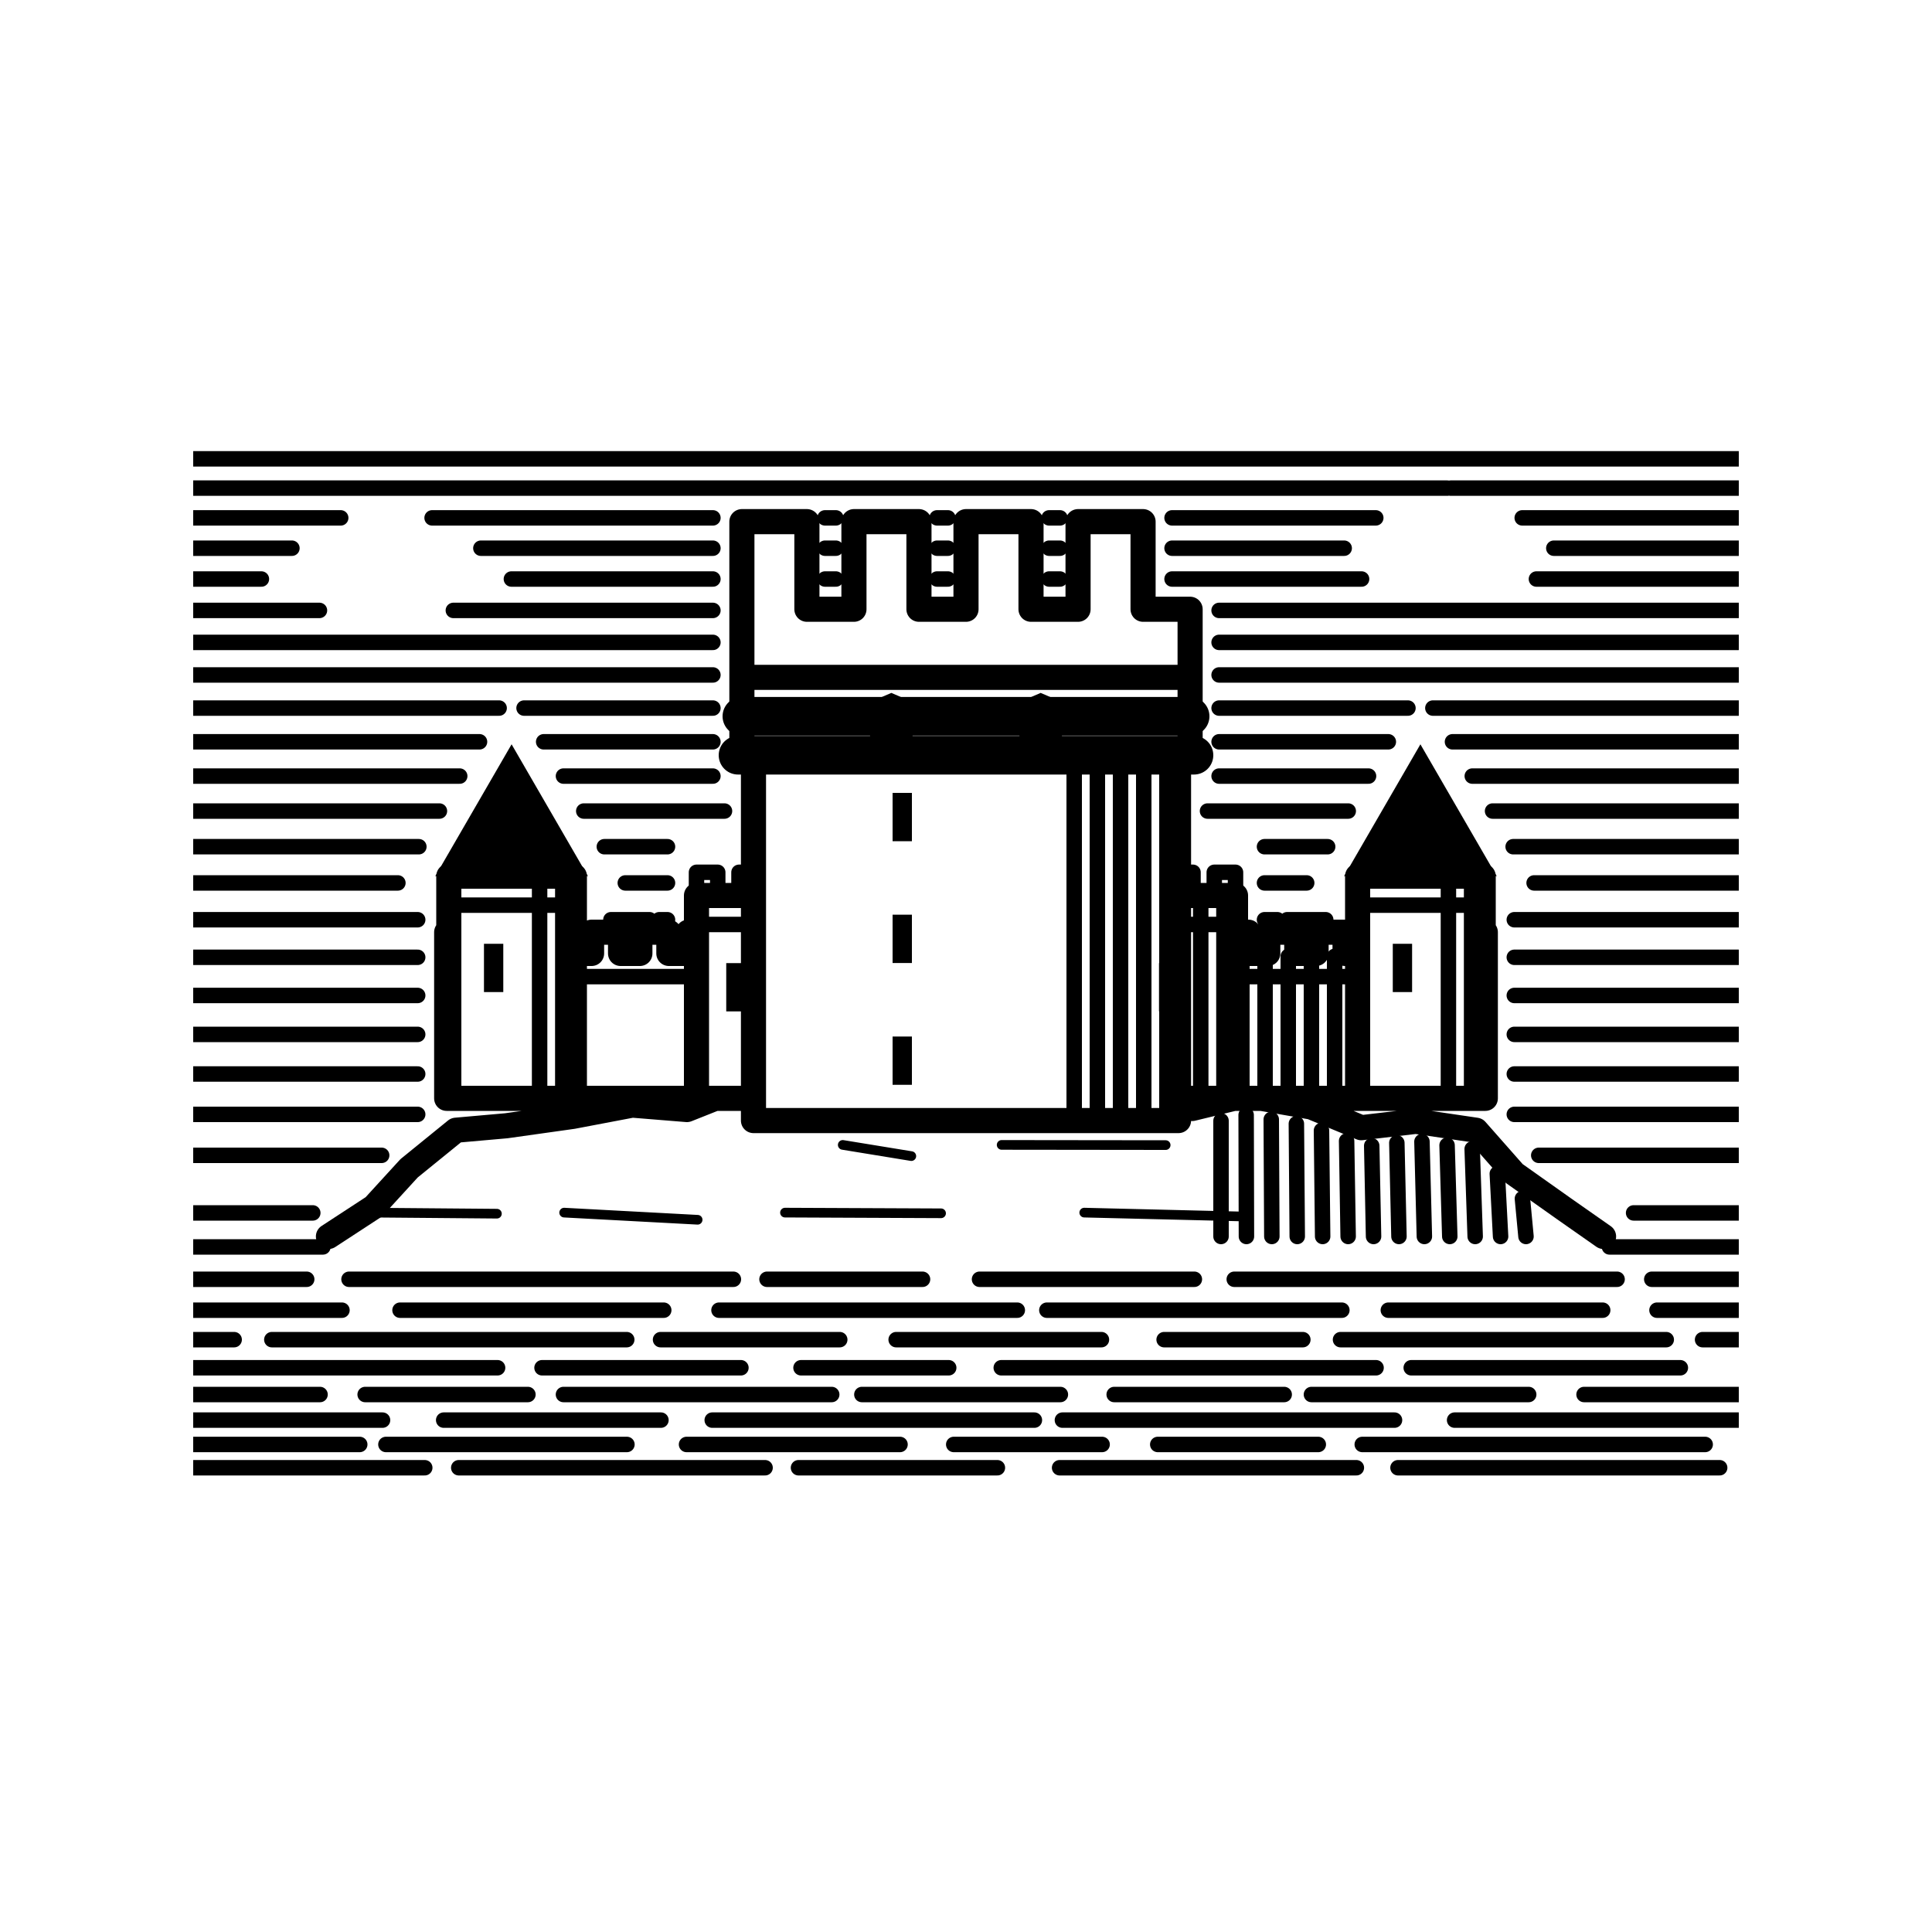
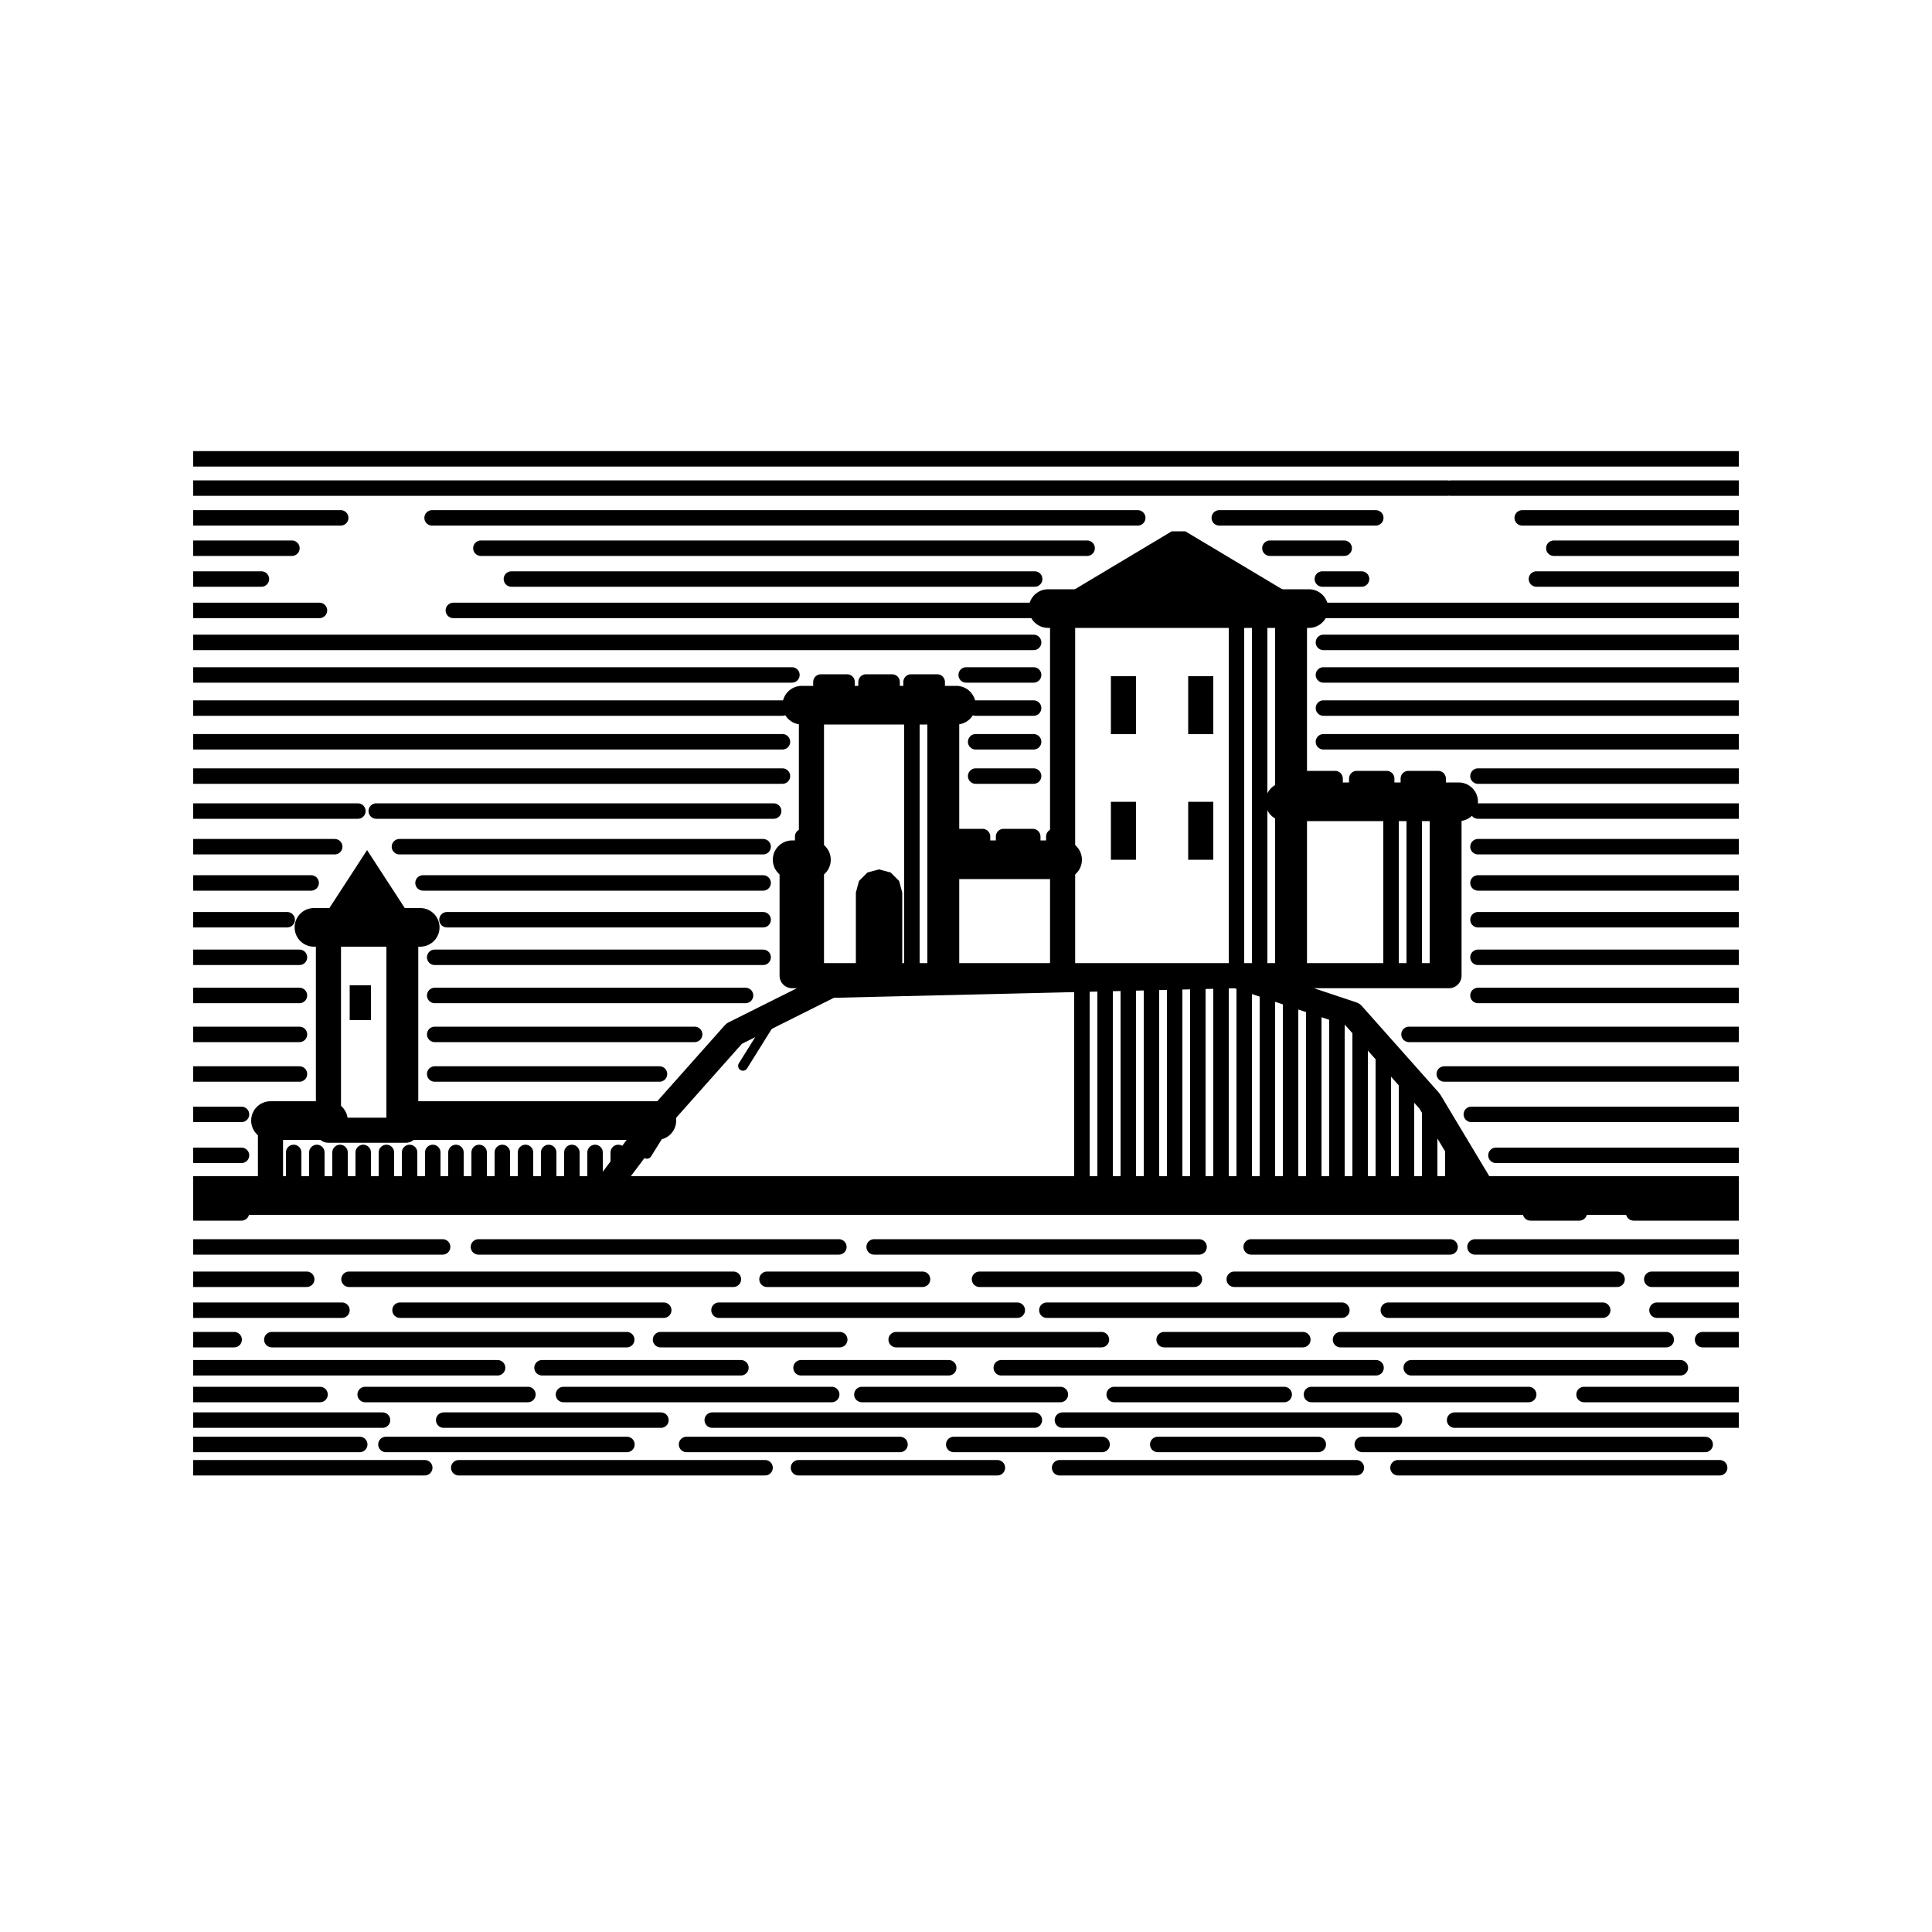
<svg xmlns="http://www.w3.org/2000/svg" viewBox="0 0 200 200">
  <defs>
    <clipPath id="w">
      <path d="M20 46L180 46L180 154L20 154Z" />
    </clipPath>
  </defs>
  <g clip-path="url(#w)" fill="none" stroke="#000" stroke-linecap="round" stroke-linejoin="round">
-     <path d="M45.06 90.7L52.96 77.05L60.86 90.7ZM50.1 97.7L52.1 97.7L52.1 102.7L50.1 102.7ZM139.14 90.7L147.04 77.05L154.94 90.7ZM144.18 97.7L146.18 97.7L146.18 102.7L144.18 102.7ZM75.18 99.7L77.18 99.7L77.18 104.7L75.18 104.7ZM119.98 99.7L121.98 99.7L121.98 104.7L119.98 104.7ZM92.4 82.08L94.4 82.08L94.4 87.08L92.4 87.08ZM92.4 94.69L94.4 94.69L94.4 99.69L92.4 99.69ZM92.4 107.3L94.4 107.3L94.4 112.3L92.4 112.3ZM90.07 76.73L90.07 73.93L90.73 72.39L92.27 71.73L93.81 72.39L94.47 73.93L94.47 76.73ZM105.53 76.73L105.53 73.93L106.19 72.39L107.73 71.73L109.27 72.39L109.93 73.93L109.93 76.73Z" fill="#000" stroke="none" />
-     <path d="M87.24 118.52L94.34 119.68M103.69 118.52L120.67 118.54M38.51 125.53L51.44 125.64M58.4 125.53L72.22 126.27M81.26 125.53L97.42 125.6M112.24 125.53L128.69 125.93" stroke-width="1" />
-     <path d="M20 47.5L180 47.5M20 50.53L149.83 50.53M150.17 50.53L180 50.53M20 53.61L35.27 53.61M44.73 53.61L73.8 53.61M85.4 53.61L86.53 53.61M97 53.61L98.13 53.61M108.6 53.61L109.73 53.61M121.33 53.61L142.42 53.61M157.58 53.61L180 53.61M20 56.75L30.22 56.75M49.78 56.75L73.8 56.75M85.4 56.75L86.53 56.75M97 56.75L98.13 56.75M108.6 56.75L109.73 56.75M121.33 56.75L139.15 56.75M160.85 56.75L180 56.75M20 59.94L27.06 59.94M52.94 59.94L73.8 59.94M85.4 59.94L86.53 59.94M97 59.94L98.13 59.94M108.6 59.94L109.73 59.94M121.33 59.94L140.95 59.94M159.05 59.94L180 59.94M20 63.19L33.07 63.19M46.93 63.19L73.8 63.19M126.2 63.19L180 63.19M20 66.5L73.8 66.5M126.2 66.5L180 66.5M20 69.87L73.8 69.87M126.2 69.87L180 69.87M20 73.3L51.67 73.3M54.25 73.3L73.8 73.3M126.2 73.3L145.75 73.3M148.33 73.3L180 73.3M20 76.79L49.64 76.79M56.28 76.79L73.8 76.79M126.2 76.79L143.72 76.79M150.36 76.79L180 76.79M20 80.34L47.59 80.34M58.33 80.34L73.8 80.34M126.2 80.34L141.67 80.34M152.41 80.34L180 80.34M20 83.96L45.49 83.96M60.43 83.96L75 83.96M125 83.96L139.57 83.96M154.51 83.96L180 83.96M20 87.65L43.36 87.65M62.56 87.65L69.1 87.65M130.9 87.65L137.44 87.65M156.64 87.65L180 87.65M20 91.4L41.19 91.4M64.73 91.4L69.1 91.4M130.9 91.4L135.27 91.4M158.81 91.4L180 91.4M20 95.21L43.24 95.21M63.24 95.21L67.24 95.21M68.24 95.21L69.1 95.21M130.9 95.21L132.24 95.21M133.24 95.21L137.24 95.21M156.76 95.21L180 95.21M20 99.1L43.24 99.1M156.76 99.1L180 99.1M20 103.05L43.24 103.05M156.76 103.05L180 103.05M20 107.08L43.24 107.08M156.76 107.08L180 107.08M20 111.18L43.24 111.18M156.76 111.18L180 111.18M20 115.36L43.24 115.36M156.76 115.36L180 115.36M20 119.6L39.51 119.6M159.29 119.6L180 119.6M20 125.56L32.38 125.56M169.11 125.56L180 125.56M20 129.08L33.43 129.08M166.61 129.08L180 129.08M20 132.43L31.75 132.43M36.13 132.43L75.92 132.43M79.4 132.43L95.5 132.43M101.4 132.43L123.64 132.43M127.77 132.43L167.4 132.43M170.99 132.43L180 132.43M20 135.63L35.4 135.63M41.41 135.63L68.71 135.63M74.43 135.63L105.31 135.63M108.37 135.63L138.91 135.63M143.72 135.63L165.91 135.63M171.53 135.63L180 135.63M20 138.68L24.24 138.68M28.14 138.68L64.88 138.68M68.38 138.68L86.93 138.68M92.77 138.68L114.02 138.68M120.51 138.68L134.87 138.68M138.77 138.68L172.49 138.68M176.25 138.68L180 138.68M20 141.59L51.51 141.59M56.11 141.59L76.7 141.59M82.92 141.59L98.21 141.59M103.65 141.59L142.45 141.59M146.09 141.59L173.95 141.59M20 144.36L33.13 144.36M37.8 144.36L54.65 144.36M58.33 144.36L86.1 144.36M89.22 144.36L109.77 144.36M115.34 144.36L132.94 144.36M135.76 144.36L158.25 144.36M163.98 144.36L180 144.36M20 147.01L39.6 147.01M45.93 147.01L68.42 147.01M73.73 147.01L107.08 147.01M109.98 147.01L144.36 147.01M150.58 147.01L180 147.01M20 149.53L37.24 149.53M39.95 149.53L64.9 149.53M71.07 149.53L93.17 149.53M98.73 149.53L114.09 149.53M119.85 149.53L136.47 149.53M141.02 149.53L176.52 149.53M20 151.94L43.97 151.94M47.49 151.94L79.2 151.94M82.66 151.94L103.25 151.94M109.69 151.94L140.41 151.94M144.72 151.94L178.02 151.94M126.4 116.02L126.4 128M129 115.42L129.03 128M131.6 115.88L131.66 128M134.2 116.33L134.29 128M136.8 117.03L136.92 128M139.4 118.11L139.56 128M142 118.61L142.19 128M144.6 118.31L144.82 128M147.2 118.18L147.45 128M149.8 118.56L150.08 128M152.4 118.94L152.71 128M155 121.5L155.34 128M157.6 124.08L157.97 128M138.16 99L138.16 113.4M135.76 99L135.76 113.4M133.36 99L133.36 113.4M130.96 99L130.96 113.4M128.56 99L128.56 113.4M46.24 101.1L46.46 101.1M59.46 101.1L72.1 101.1M127.9 101.1L140.54 101.1M153.54 101.1L153.76 101.1M58.26 92L58.26 113.4M55.86 92L55.86 113.4M46.46 93.7L59.46 93.7M152.34 92L152.34 113.4M149.94 92L149.94 113.4M140.54 93.7L153.54 93.7M72.1 95.7L78 95.7M72.1 90.3L74.3 90.3L74.3 92.7L72.1 92.7ZM76.5 90.3L78 90.3M78 92.7L76.5 92.7L76.5 90.3M126.7 94L126.7 113.4M124.3 94L124.3 113.4M122 95.7L127.9 95.7M122 90.3L123.5 90.3L123.5 92.7L122 92.7M125.7 90.3L127.9 90.3L127.9 92.7L125.7 92.7ZM120.8 78.68L120.8 115.5M118.4 78.68L118.4 115.5M116 78.68L116 115.5M113.6 78.68L113.6 115.5M111.2 78.68L111.2 115.5" stroke-width="1.6" />
-     <path d="M34 128L38.7 124.93L42.35 120.94L47.2 117L52.4 116.54L59.29 115.57L65.45 114.4L71.11 114.86L74.03 113.7M122 114.16L123.42 114.75L127.74 113.7M130.59 113.7L135.76 114.6L140.92 116.74L146.57 116.08L152.8 117L156.75 121.48L161.96 125.17L166 128M46.24 98.7L46.24 96.5L46.46 96.5M59.46 98.7L61.24 98.7L61.24 96.5L64.24 96.5L64.24 98.7L66.24 98.7L66.24 96.5L69.24 96.5L69.24 98.7L71.24 98.7L71.24 96.5L72.1 96.5M127.9 96.5L129.24 96.5L129.24 98.7L131.24 98.7L131.24 96.5L134.24 96.5L134.24 98.7L136.24 98.7L136.24 96.5L139.24 96.5L139.24 98.7L140.54 98.7M153.54 96.5L153.76 96.5L153.76 98.7L153.76 98.7L153.76 113.7L153.54 113.7L140.54 113.7L127.9 113.7L122 113.7M78 113.7L72.1 113.7L59.46 113.7L46.46 113.7L46.24 113.7L46.24 98.7M46.46 90.7L59.46 90.7L59.46 113.7L46.46 113.7ZM140.54 90.7L153.54 90.7L153.54 113.7L140.54 113.7ZM72.1 92.7L74.3 92.7L76.5 92.7L78 92.7M78 113.7L72.1 113.7L72.1 92.7M122 92.7L123.5 92.7L125.7 92.7L127.9 92.7L127.9 113.7L122 113.7M78 78.18L122 78.18L122 116L78 116ZM76.8 70.12L123.2 70.12L123.2 78.18L76.8 78.18ZM76.8 74.15L76.8 54L83.53 54L83.53 63.07L88.4 63.07L88.4 54L95.13 54L95.13 63.07L100 63.07L100 54L106.73 54L106.73 63.07L111.6 63.07L111.6 54L118.33 54L118.33 63.07L123.2 63.07L123.2 63.07L123.2 74.15Z" stroke-width="2.6" />
-     <path d="M76.4 78.18L123.6 78.18M76.8 74.15L123.2 74.15" stroke-width="4" />
+     <path d="M32.8 96L38 88L43.2 96ZM36.2 102L38.4 102L38.4 105.6L36.2 105.6ZM88.6 101L88.6 92.4L88.92 91.2L89.8 90.32L91 90L92.2 90.32L93.08 91.2L93.4 92.4L93.4 101ZM107.8 63L110.6 61.4L121.3 55L122.7 55L133.4 61.4L136.2 63ZM115 70L117.6 70L117.6 76L115 76ZM123 70L125.6 70L125.6 76L123 76ZM115 83L117.6 83L117.6 89L115 89ZM123 83L125.6 83L125.6 89L123 89Z" fill="#000" stroke="none" />
+     <path d="M66.97 119.45L71.78 111.75M76.91 110.34L80.35 104.83" stroke-width="1" />
+     <path d="M20 47.5L180 47.5M20 50.53L149.83 50.53M150.17 50.53L180 50.53M20 53.61L35.27 53.61M44.73 53.61L117.78 53.61M126.22 53.61L142.42 53.61M157.58 53.61L180 53.61M20 56.75L30.22 56.75M49.78 56.75L112.54 56.75M131.46 56.75L139.15 56.75M160.85 56.75L180 56.75M20 59.94L27.06 59.94M52.94 59.94L107.11 59.94M136.89 59.94L140.95 59.94M159.05 59.94L180 59.94M20 63.19L33.07 63.19M46.93 63.19L107 63.19M137 63.19L180 63.19M20 66.5L107 66.5M137 66.5L180 66.5M20 69.87L81.98 69.87M100.02 69.87L107 69.87M137 69.87L180 69.87M20 73.3L81 73.3M101 73.3L107 73.3M137 73.3L180 73.3M20 76.79L81 76.79M101 76.79L107 76.79M137 76.79L180 76.79M20 80.34L81 80.34M101 80.34L107 80.34M153 80.34L180 80.34M20 83.96L37.05 83.96M38.95 83.96L80.09 83.96M153 83.96L180 83.96M20 87.65L34.65 87.65M41.35 87.65L79 87.65M153 87.65L180 87.65M20 91.4L32.21 91.4M43.79 91.4L79 91.4M153 91.4L180 91.4M20 95.21L29.73 95.21M46.27 95.21L79 95.21M153 95.21L180 95.21M20 99.1L31 99.1M45 99.1L79 99.1M153 99.1L180 99.1M20 103.05L31 103.05M45 103.05L77.18 103.05M153 103.05L180 103.05M20 107.08L31 107.08M45 107.08L71.91 107.08M145.86 107.08L180 107.08M20 111.18L31 111.18M45 111.18L68.27 111.18M149.51 111.18L180 111.18M20 115.36L25 115.36M152.31 115.36L180 115.36M20 119.6L25 119.6M154.86 119.6L180 119.6M20 125.56L25 125.56M158.43 125.56L163.49 125.56M169.11 125.56L180 125.56M20 129.08L45.82 129.08M49.53 129.08L86.84 129.08M90.49 129.08L124.13 129.08M129.52 129.08L150.11 129.08M152.69 129.08L180 129.08M20 132.43L31.75 132.43M36.13 132.43L75.92 132.43M79.4 132.43L95.5 132.43M101.4 132.43L123.64 132.43M127.77 132.43L167.4 132.43M170.99 132.43L180 132.43M20 135.63L35.4 135.63M41.41 135.63L68.71 135.63M74.43 135.63L105.31 135.63M108.37 135.63L138.91 135.63M143.72 135.63L165.91 135.63M171.53 135.63L180 135.63M20 138.68L24.24 138.68M28.14 138.68L64.88 138.68M68.38 138.68L86.93 138.68M92.77 138.68L114.02 138.68M120.51 138.68L134.87 138.68M138.77 138.68L172.49 138.68M176.25 138.68L180 138.68M20 141.59L51.51 141.59M56.11 141.59L76.7 141.59M82.92 141.59L98.21 141.59M103.65 141.59L142.45 141.59M146.09 141.59L173.95 141.59M20 144.36L33.13 144.36M37.8 144.36L54.65 144.36M58.33 144.36L86.1 144.36M89.22 144.36L109.77 144.36M115.34 144.36L132.94 144.36M135.76 144.36L158.25 144.36M163.98 144.36L180 144.36M20 147.01L39.6 147.01M45.93 147.01L68.42 147.01M73.73 147.01L107.08 147.01M109.98 147.01L144.36 147.01M150.58 147.01L180 147.01M20 149.53L37.24 149.53M39.95 149.53L64.9 149.53M71.07 149.53L93.17 149.53M98.73 149.53L114.09 149.53M119.85 149.53L136.47 149.53M141.02 149.53L176.52 149.53M20 151.94L43.97 151.94M47.49 151.94L79.2 151.94M82.66 151.94L103.25 151.94M109.69 151.94L140.41 151.94M144.72 151.94L178.02 151.94M64 119.3L64 121.33M61.6 119.3L61.6 123.7M59.2 119.3L59.2 123.7M56.8 119.3L56.8 123.7M54.4 119.3L54.4 123.7M52 119.3L52 123.7M49.6 119.3L49.6 123.7M47.2 119.3L47.2 123.7M44.8 119.3L44.8 123.7M42.4 119.3L42.4 123.7M40 119.3L40 123.7M37.6 119.3L37.6 123.7M35.2 119.3L35.2 123.7M32.8 119.3L32.8 123.7M30.4 119.3L30.4 123.7M28 119.3L28 123.7M40.8 97.1L40.8 116.7M152.8 122.3L152.8 123.7M150.4 118.3L150.4 123.7M148 114.3L148 123.7M145.6 111.6L145.6 123.7M143.2 108.9L143.2 123.7M140.8 106.2L140.8 123.7M138.4 104.77L138.4 123.7M136 103.97L136 123.7M133.6 103.17L133.6 123.7M131.2 102.37L131.2 123.7M128.8 101.57L128.8 123.7M126.4 101.3L126.4 123.7M124 101.3L124 123.7M121.6 101.3L121.6 123.7M119.2 101.3L119.2 123.7M116.8 101.3L116.8 123.7M114.4 101.3L114.4 123.7M112 101.3L112 123.7M83.09 86.6L84 86.6M84 89L83.09 89L83.09 86.6M98.69 86.6L101.71 86.6L101.71 89L98.69 89ZM103.89 86.6L106.91 86.6L106.91 89L103.89 89ZM109.09 86.6L110 86.6M110 89L109.09 89L109.09 86.6M96.8 74.1L96.8 100.7M94.4 74.1L94.4 100.7M84.98 70.6L87.69 70.6L87.69 73L84.98 73ZM89.65 70.6L92.35 70.6L92.35 73L89.65 73ZM94.31 70.6L97.02 70.6L97.02 73L94.31 73ZM132.8 64.1L132.8 100.7M130.4 64.1L130.4 100.7M128 64.1L128 100.7M148.8 84.1L148.8 100.7M146.4 84.1L146.4 100.7M144 84.1L144 100.7M135.12 80.6L138.21 80.6L138.21 83L135.12 83ZM140.45 80.6L143.55 80.6L143.55 83L140.45 83ZM145.79 80.6L148.88 80.6L148.88 83L145.79 83Z" stroke-width="1.6" />
+     <path d="M28 116L34 116M42 116L68 116M68 124L62 124L28 124L28 116M34 96L42 96L42 117L34 117ZM62 124L68 116L76 107L86 102L128 101L140 105L148 114L154 124ZM82 89L83.09 89L84 89M98 89L98.69 89L101.71 89L103.89 89L106.91 89L109.09 89L110 89M134 101L110 101L98 101L84 101L82 101L82 89M84 73L84.98 73L87.69 73L89.65 73L92.35 73L94.31 73L97.02 73L98 73L98 101L84 101L84 73M110 63L134 63L134 83M134 101L110 101L110 63M134 83L135.12 83L138.21 83L140.45 83L143.55 83L145.79 83L148.88 83L150 83L150 101L134 101L134 83" stroke-width="2.6" />
+     <path d="M28 116L34 116M42 116L68 116M32.5 96L32.8 96L43.2 96L43.5 96M82 89L84 89M98 89L110 89M83 73L99 73M108.5 63L135.5 63M133 83L151 83M20 123.76L180 123.76" stroke-width="4" />
  </g>
</svg>
